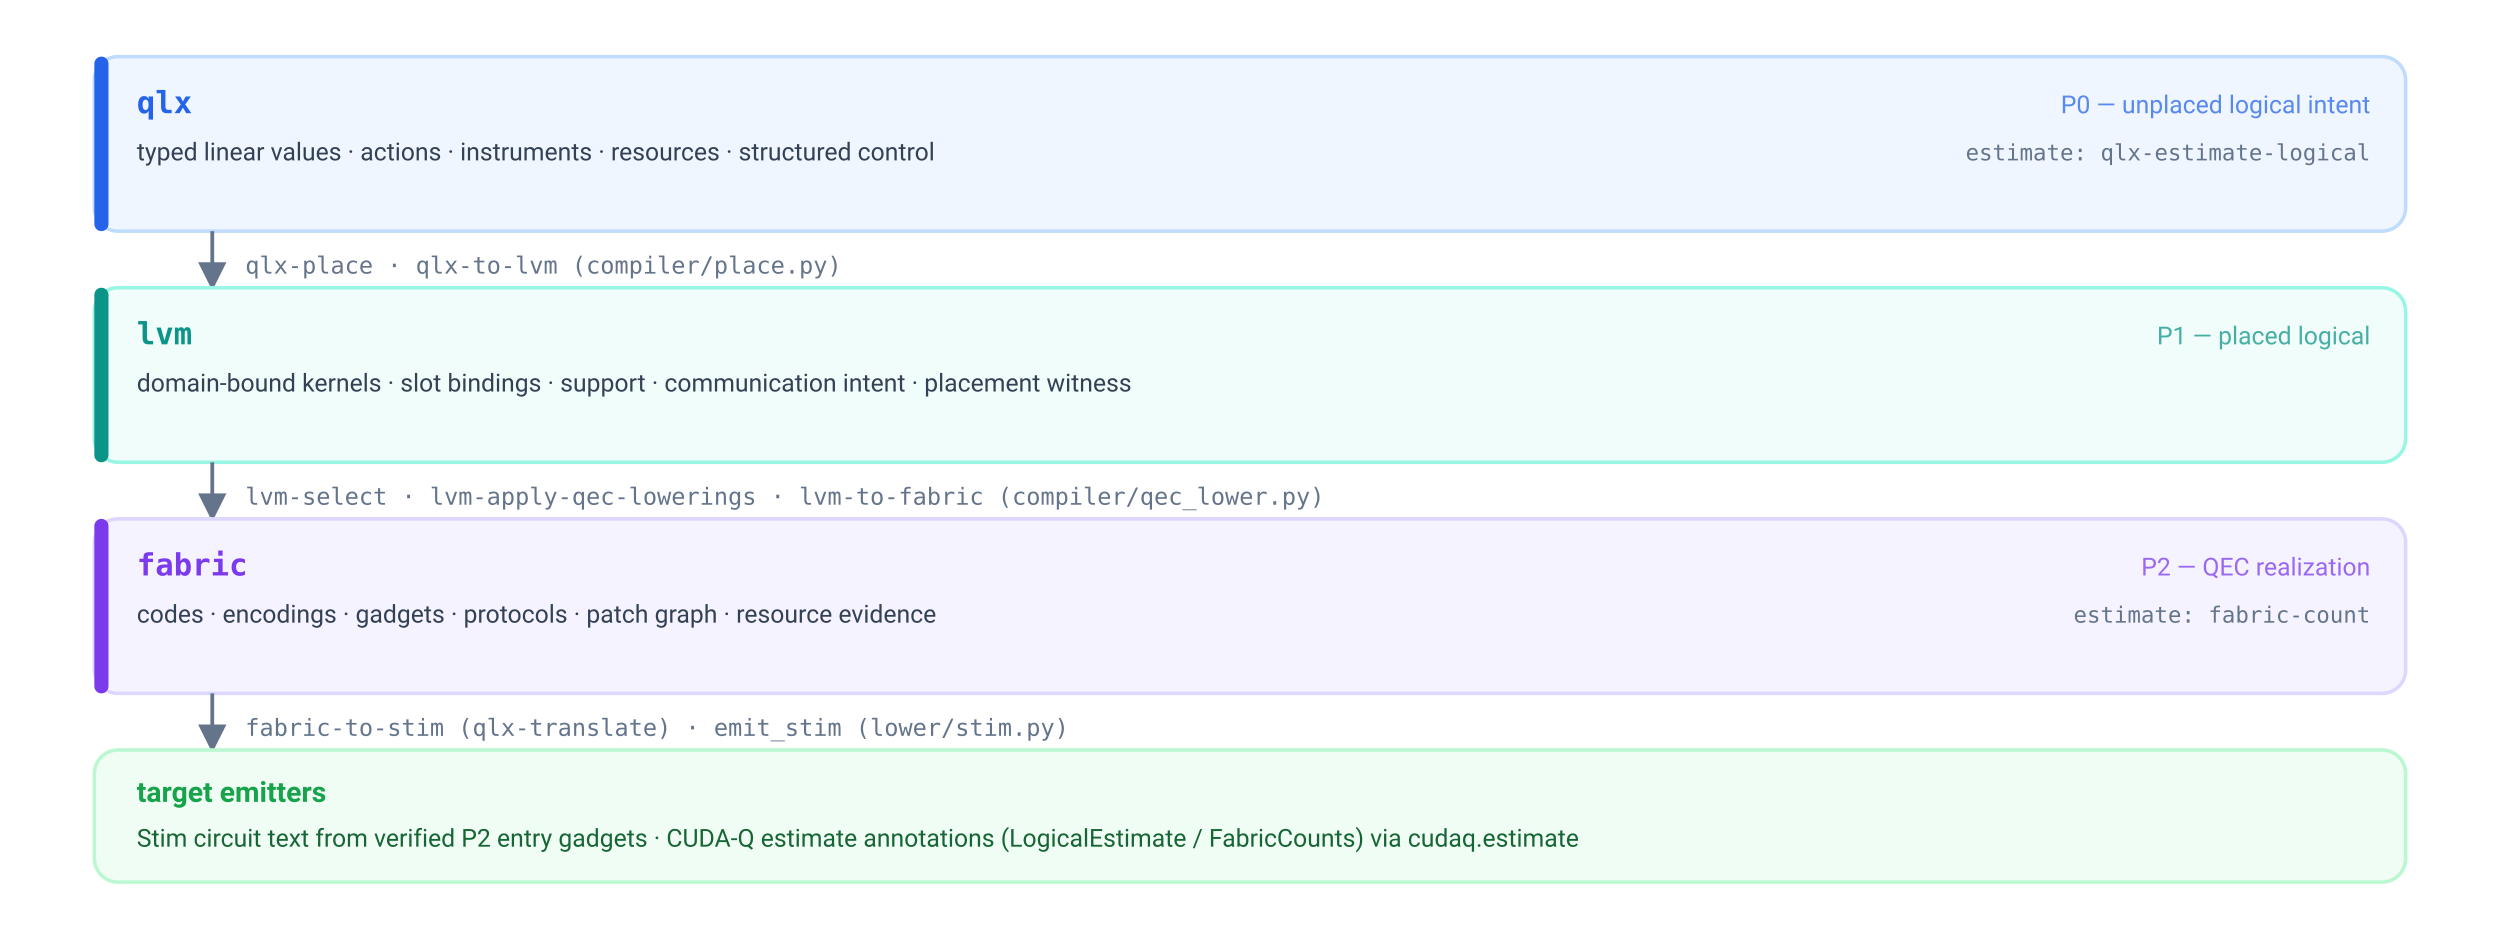
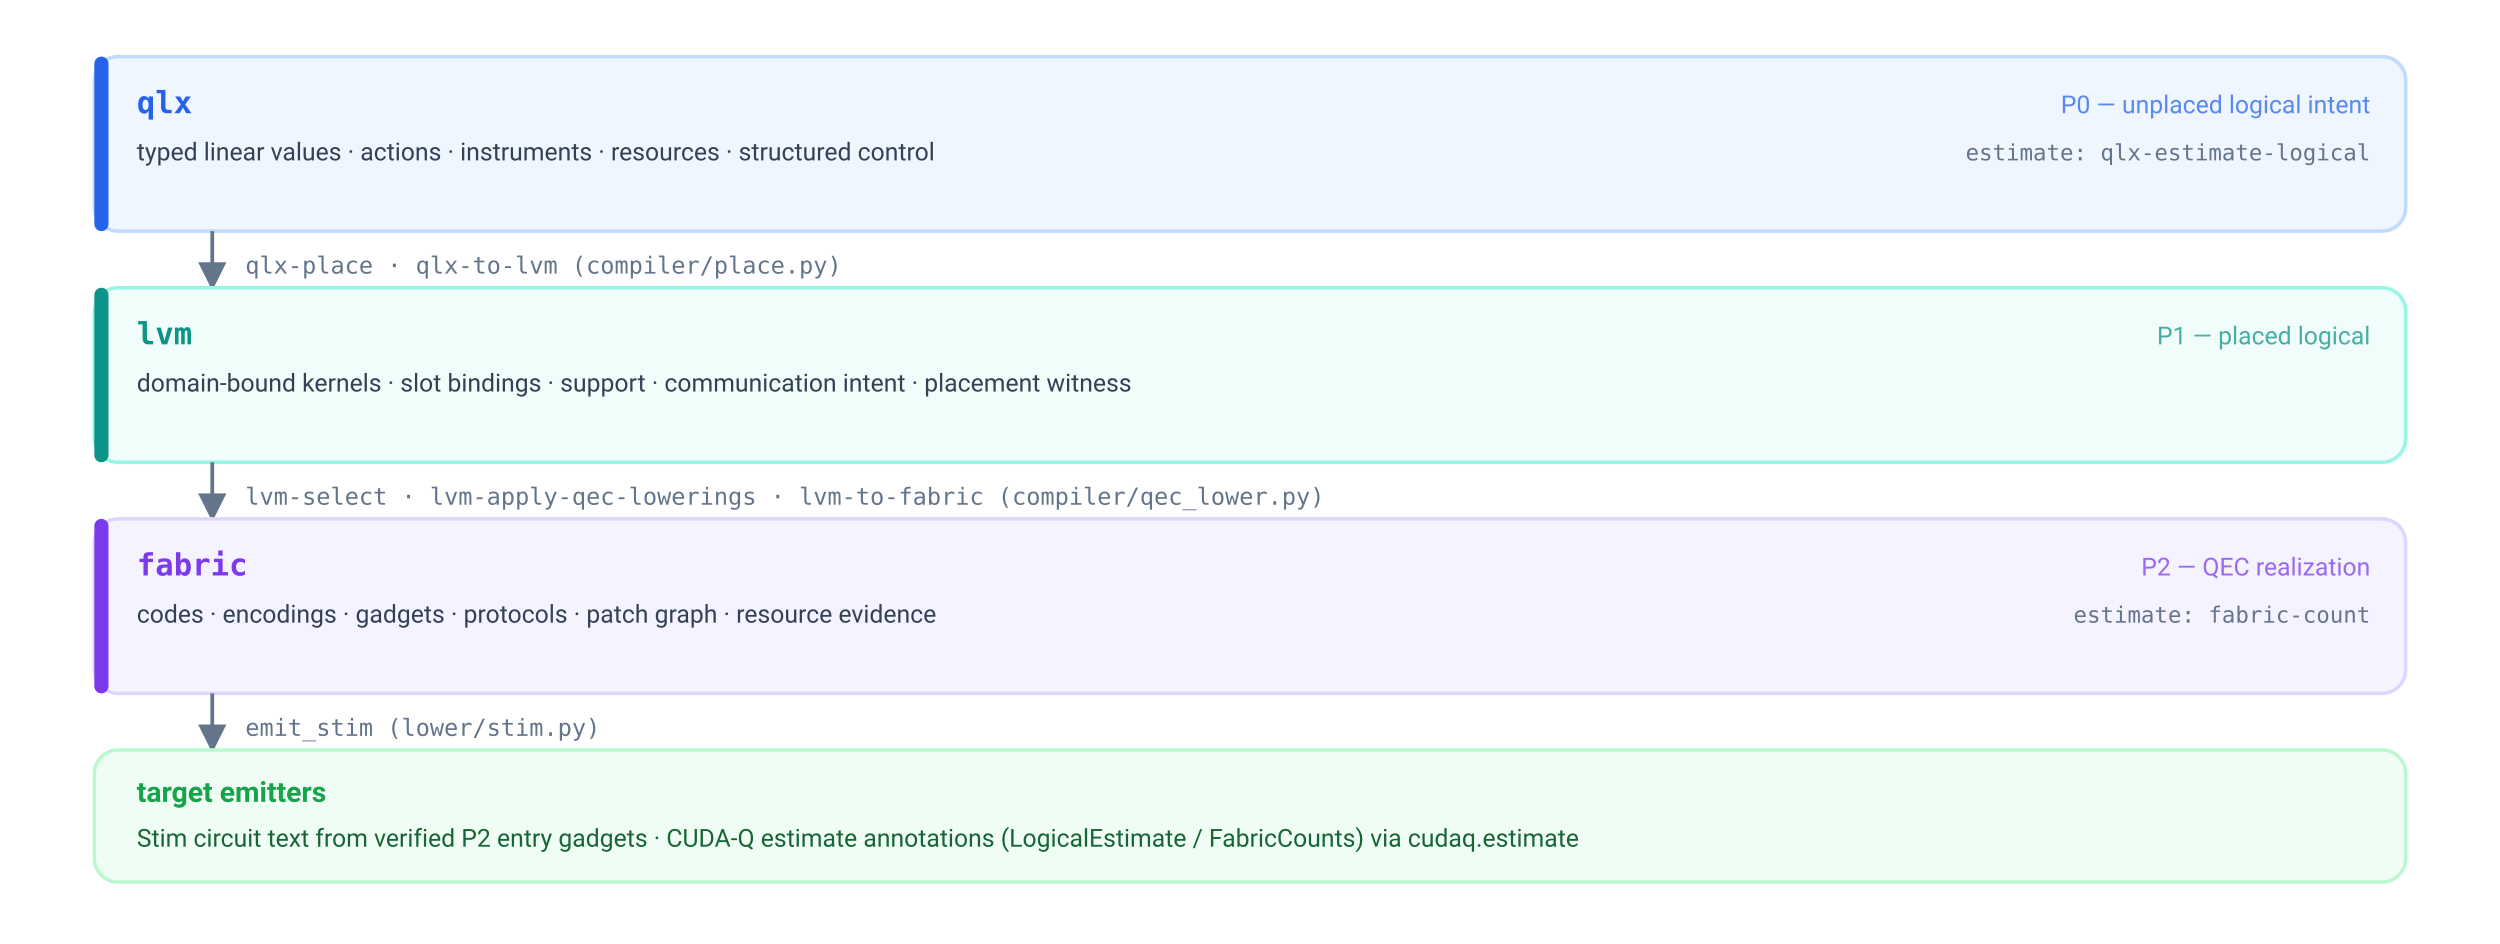
<svg xmlns="http://www.w3.org/2000/svg" style="background:#ffffff;font-family:-apple-system,'Segoe UI',Roboto,'Helvetica Neue',Arial,sans-serif" viewBox="0 0 1060 400" role="img" aria-label="The three dialect families, their lowering passes, and the emitter boundary">
  <defs>
    <marker id="arr" viewBox="0 0 10 10" refX="9" refY="5" markerWidth="7.5" markerHeight="7.5" orient="auto-start-reverse">
      <path d="M0 0 L10 5 L0 10 z" fill="context-stroke" />
    </marker>
  </defs>
  <rect x="40" y="24" width="980" height="74" rx="10" fill="#eff6ff" stroke="#bfdbfe" stroke-width="1.5" />
  <rect x="40" y="24" width="6" height="74" rx="3" fill="#2563eb" />
  <text x="58" y="48" font-size="13" font-weight="750" fill="#2563eb" style="font-family:ui-monospace,'SF Mono',Menlo,Consolas,monospace;">qlx</text>
  <text x="1005" y="48" font-size="10.5" text-anchor="end" fill="#2563eb" opacity="0.75">P0 — unplaced logical intent</text>
  <text x="58" y="68" font-size="10.5" fill="#334155">typed linear values · actions · instruments · resources · structured control</text>
  <text x="1005" y="68" font-size="9.5" text-anchor="end" fill="#64748b" style="font-family:ui-monospace,'SF Mono',Menlo,Consolas,monospace;">estimate: qlx-estimate-logical</text>
  <line x1="90" y1="98" x2="90" y2="122" stroke="#64748b" stroke-width="1.6" marker-end="url(#arr)" />
  <text x="104" y="116" font-size="10" fill="#64748b" style="font-family:ui-monospace,'SF Mono',Menlo,Consolas,monospace;">qlx-place · qlx-to-lvm   (compiler/place.py)</text>
  <rect x="40" y="122" width="980" height="74" rx="10" fill="#f0fdfa" stroke="#99f6e4" stroke-width="1.5" />
  <rect x="40" y="122" width="6" height="74" rx="3" fill="#0d9488" />
  <text x="58" y="146" font-size="13" font-weight="750" fill="#0d9488" style="font-family:ui-monospace,'SF Mono',Menlo,Consolas,monospace;">lvm</text>
  <text x="1005" y="146" font-size="10.5" text-anchor="end" fill="#0d9488" opacity="0.75">P1 — placed logical</text>
  <text x="58" y="166" font-size="10.5" fill="#334155">domain-bound kernels · slot bindings · support · communication intent · placement witness</text>
  <line x1="90" y1="196" x2="90" y2="220" stroke="#64748b" stroke-width="1.6" marker-end="url(#arr)" />
  <text x="104" y="214" font-size="10" fill="#64748b" style="font-family:ui-monospace,'SF Mono',Menlo,Consolas,monospace;">lvm-select · lvm-apply-qec-lowerings · lvm-to-fabric   (compiler/qec_lower.py)</text>
  <rect x="40" y="220" width="980" height="74" rx="10" fill="#f5f3ff" stroke="#ddd6fe" stroke-width="1.5" />
  <rect x="40" y="220" width="6" height="74" rx="3" fill="#7c3aed" />
  <text x="58" y="244" font-size="13" font-weight="750" fill="#7c3aed" style="font-family:ui-monospace,'SF Mono',Menlo,Consolas,monospace;">fabric</text>
  <text x="1005" y="244" font-size="10.5" text-anchor="end" fill="#7c3aed" opacity="0.75">P2 — QEC realization</text>
  <text x="58" y="264" font-size="10.5" fill="#334155">codes · encodings · gadgets · protocols · patch graph · resource evidence</text>
  <text x="1005" y="264" font-size="9.5" text-anchor="end" fill="#64748b" style="font-family:ui-monospace,'SF Mono',Menlo,Consolas,monospace;">estimate: fabric-count</text>
  <line x1="90" y1="294" x2="90" y2="318" stroke="#64748b" stroke-width="1.6" marker-end="url(#arr)" />
-   <text x="104" y="312" font-size="10" fill="#64748b" style="font-family:ui-monospace,'SF Mono',Menlo,Consolas,monospace;">fabric-to-stim   (qlx-translate) · emit_stim   (lower/stim.py)</text>
+   <text x="104" y="312" font-size="10" fill="#64748b" style="font-family:ui-monospace,'SF Mono',Menlo,Consolas,monospace;">emit_stim   (lower/stim.py)</text>
  <rect x="40" y="318" width="980" height="56" rx="10" fill="#f0fdf4" stroke="#bbf7d0" stroke-width="1.5" />
  <text x="58" y="340" font-size="12" font-weight="750" fill="#16a34a">target emitters</text>
  <text x="58" y="359" font-size="10.5" fill="#166534">Stim circuit text from verified P2 entry gadgets · CUDA-Q estimate annotations (LogicalEstimate / FabricCounts) via cudaq.estimate</text>
</svg>
